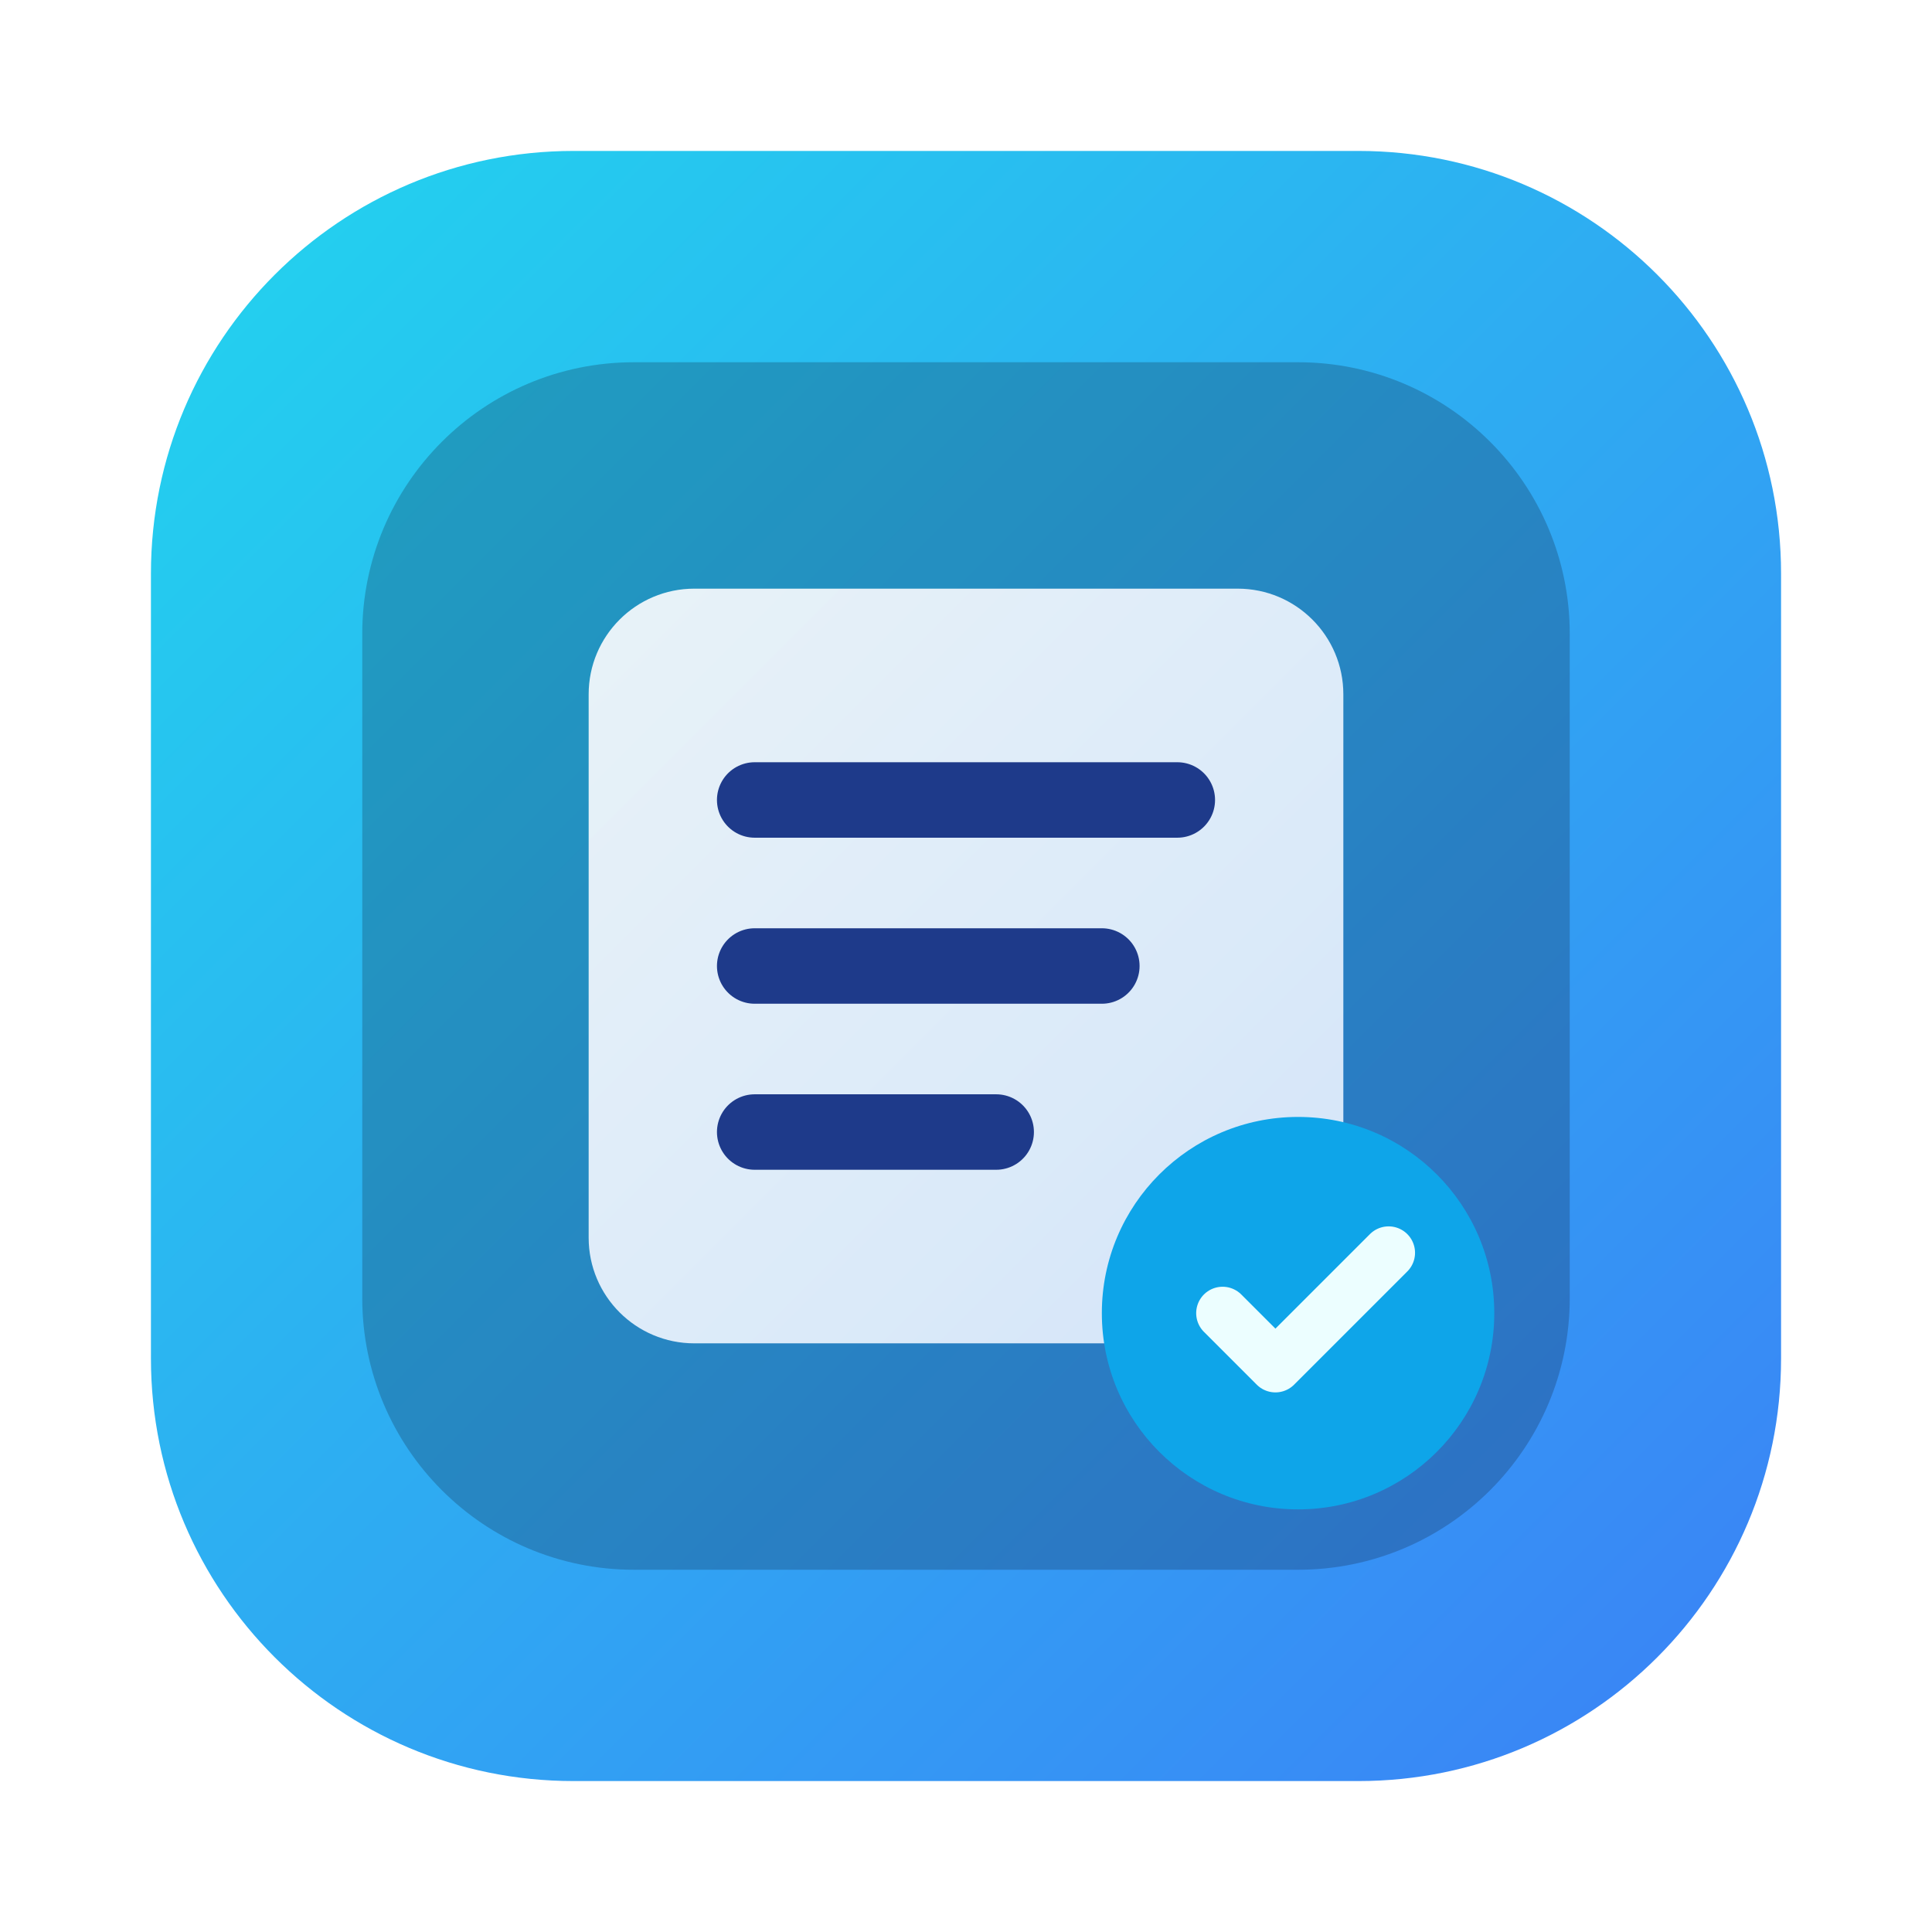
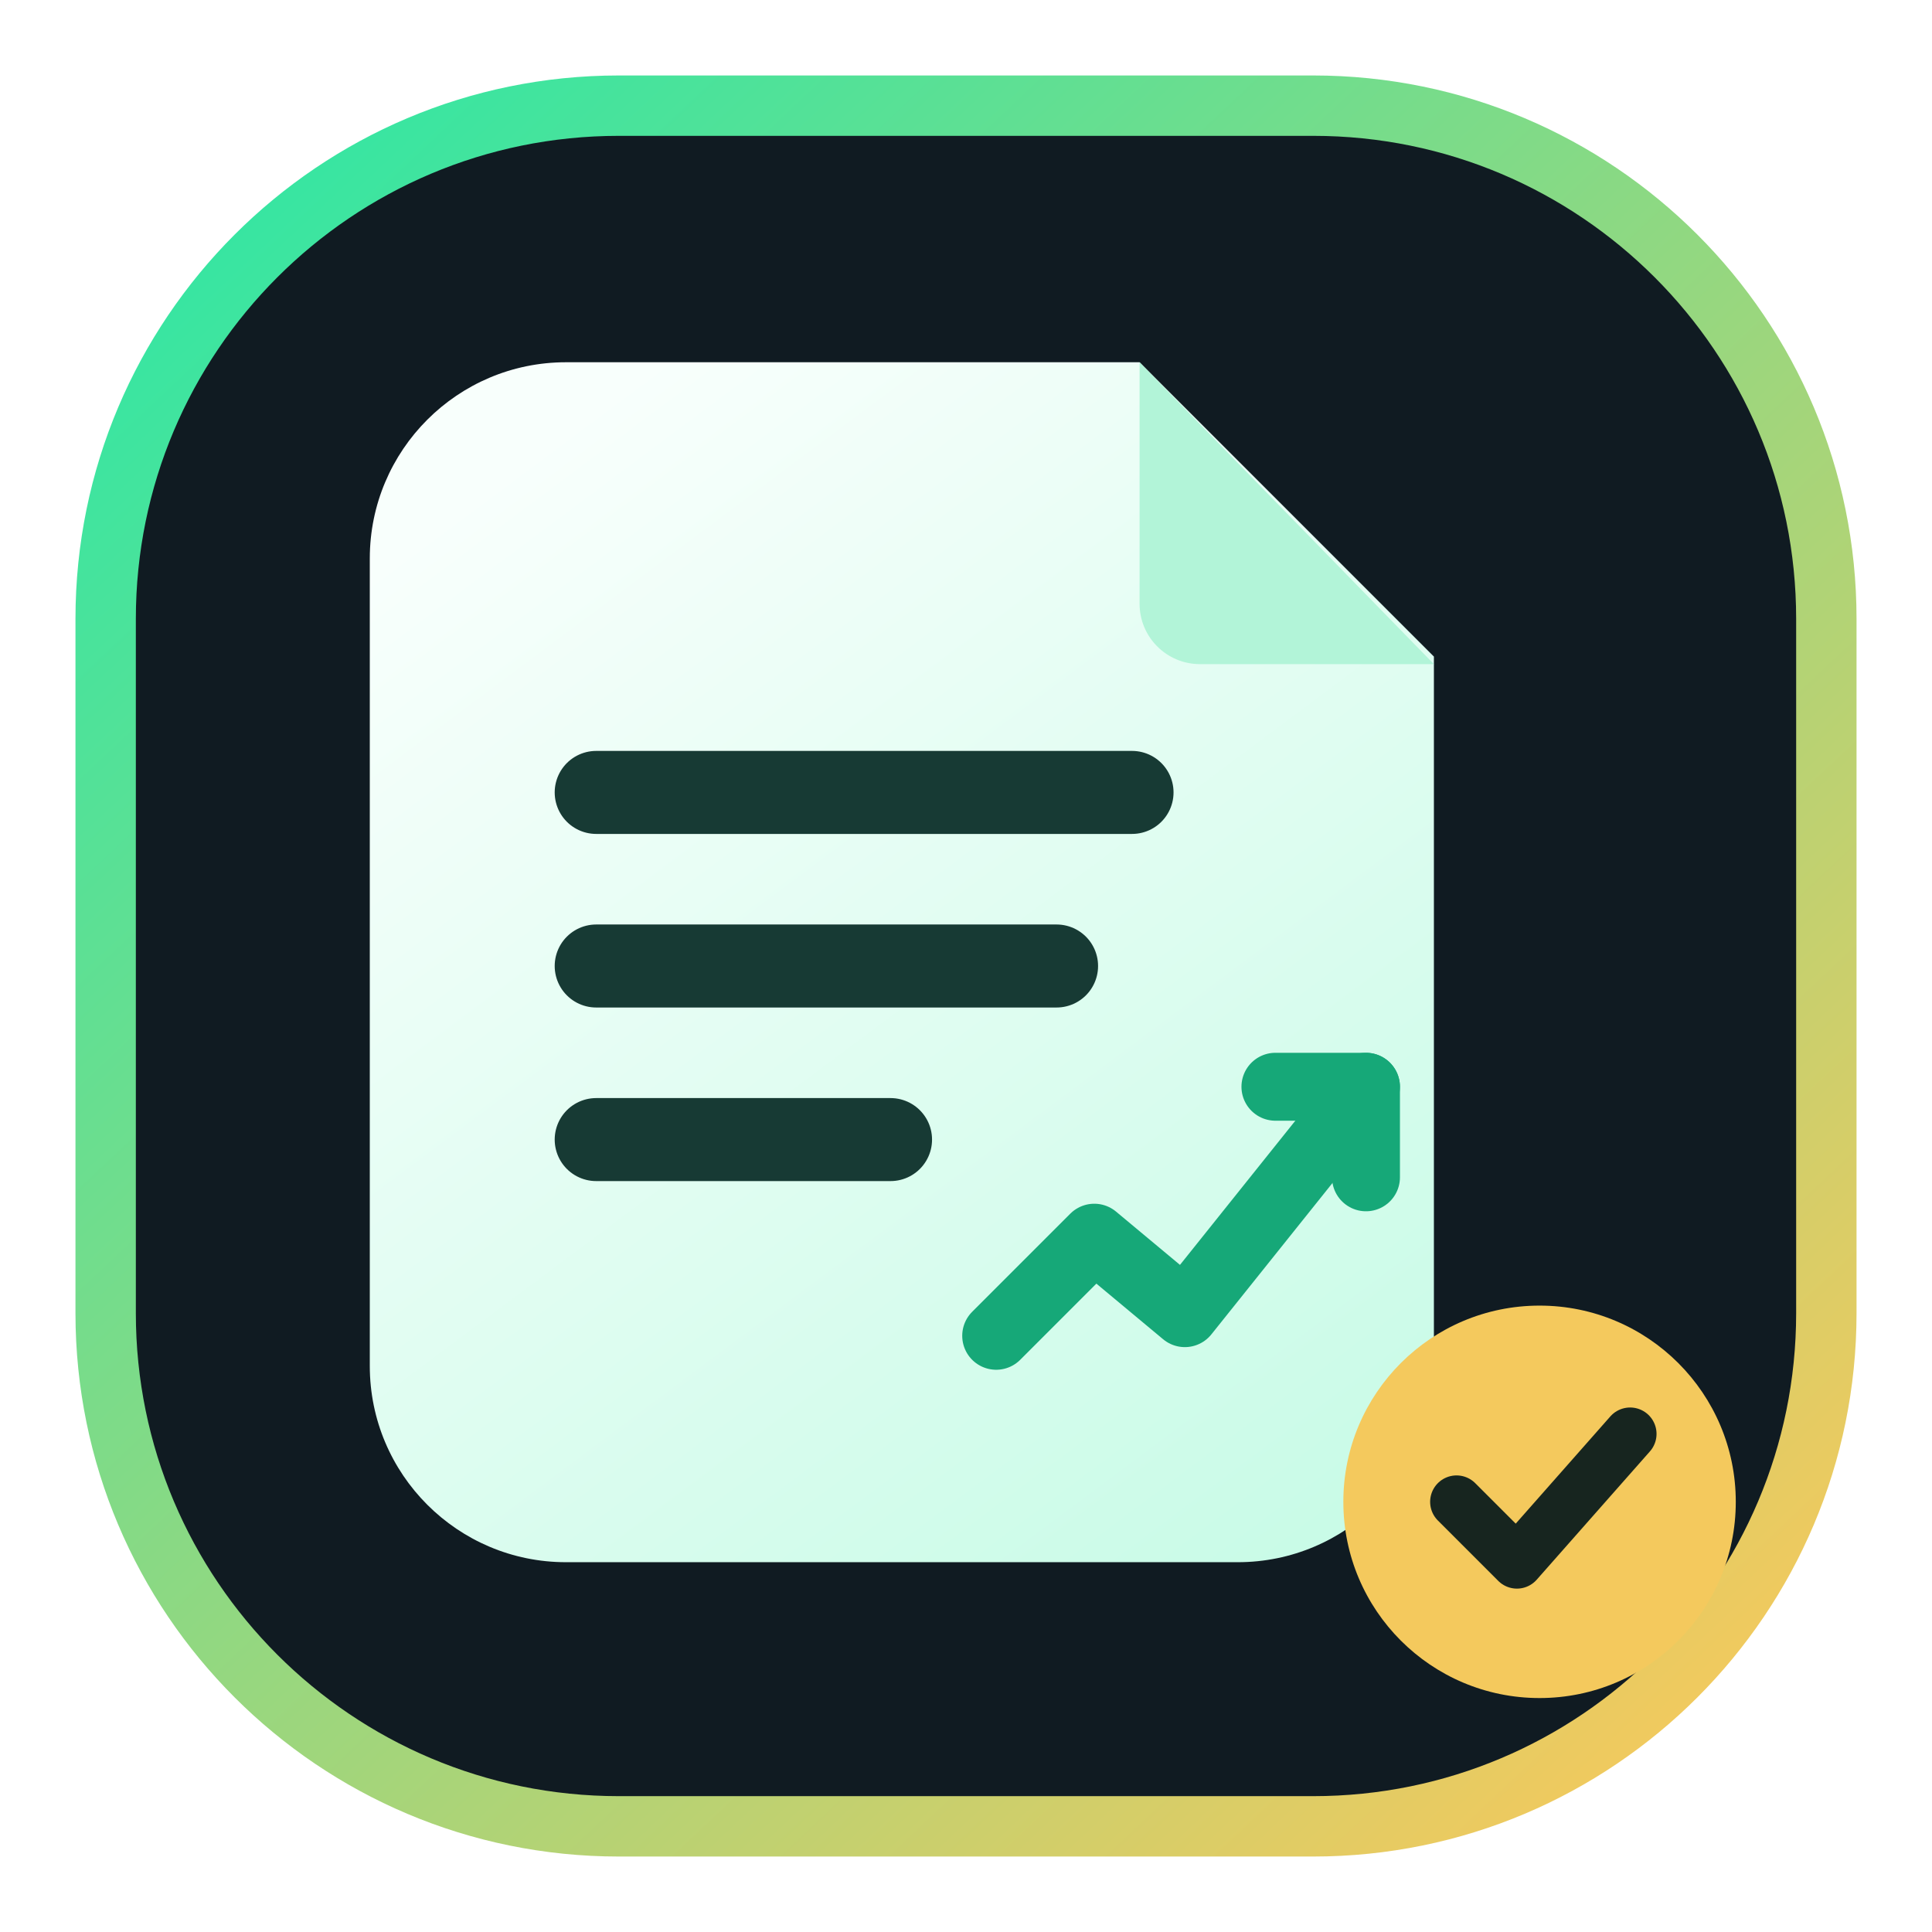
<svg xmlns="http://www.w3.org/2000/svg" width="256" height="256" viewBox="0 0 256 256" fill="none">
  <defs>
-     <linearGradient id="g1" x1="24" y1="24" x2="232" y2="232" gradientUnits="userSpaceOnUse">
-       <stop stop-color="#22D3EE" />
-       <stop offset="1" stop-color="#3B82F6" />
+     <linearGradient id="brand" x1="30" y1="24" x2="226" y2="232" gradientUnits="userSpaceOnUse">
+       <stop stop-color="#34E6A3" />
+       <stop offset="1" stop-color="#F4C95D" />
    </linearGradient>
-     <linearGradient id="g2" x1="64" y1="64" x2="196" y2="196" gradientUnits="userSpaceOnUse">
-       <stop stop-color="#F8FAFC" />
-       <stop offset="1" stop-color="#DBEAFE" />
+     <linearGradient id="paper" x1="78" y1="54" x2="184" y2="196" gradientUnits="userSpaceOnUse">
+       <stop stop-color="#F8FFFC" />
+       <stop offset="1" stop-color="#C9FBE7" />
    </linearGradient>
  </defs>
-   <rect x="20" y="20" width="216" height="216" rx="56" fill="url(#g1)" />
-   <rect x="48" y="48" width="160" height="160" rx="36" fill="#0F172A" fill-opacity="0.24" />
-   <path d="M78 92C78 84.268 84.268 78 92 78H164C171.732 78 178 84.268 178 92V164C178 171.732 171.732 178 164 178H92C84.268 178 78 171.732 78 164V92Z" fill="url(#g2)" fill-opacity="0.94" />
-   <path d="M100 106H156" stroke="#1E3A8A" stroke-width="10" stroke-linecap="round" />
-   <path d="M100 128H146" stroke="#1E3A8A" stroke-width="10" stroke-linecap="round" />
-   <path d="M100 150H132" stroke="#1E3A8A" stroke-width="10" stroke-linecap="round" />
-   <circle cx="172" cy="174" r="26" fill="#0EA5E9" />
-   <path d="M162 174L169 181L184 166" stroke="#ECFEFF" stroke-width="7" stroke-linecap="round" stroke-linejoin="round" />
+   <rect x="14" y="14" width="228" height="228" rx="68" fill="#101B22" stroke="url(#brand)" stroke-width="8" />
+   <path d="M75 48H151L190 87V181C190 195.359 178.359 207 164 207H75C60.641 207 49 195.359 49 181V74C49 59.641 60.641 48 75 48Z" fill="url(#paper)" />
+   <path d="M151 48V80C151 84.418 154.582 88 159 88H190" fill="#B2F4D8" />
+   <path d="M79 105H150M79 128H140M79 151H118" stroke="#173A34" stroke-width="11" stroke-linecap="round" />
+   <path d="M132 177L145 164L157 174L181 144" stroke="#16A878" stroke-width="9" stroke-linecap="round" stroke-linejoin="round" />
+   <path d="M169 144H181V156" stroke="#16A878" stroke-width="9" stroke-linecap="round" stroke-linejoin="round" />
+   <circle cx="204" cy="199" r="26" fill="#F4C95D" />
+   <path d="M193 199L201 207L216 190" stroke="#17251F" stroke-width="7" stroke-linecap="round" stroke-linejoin="round" />
</svg>
